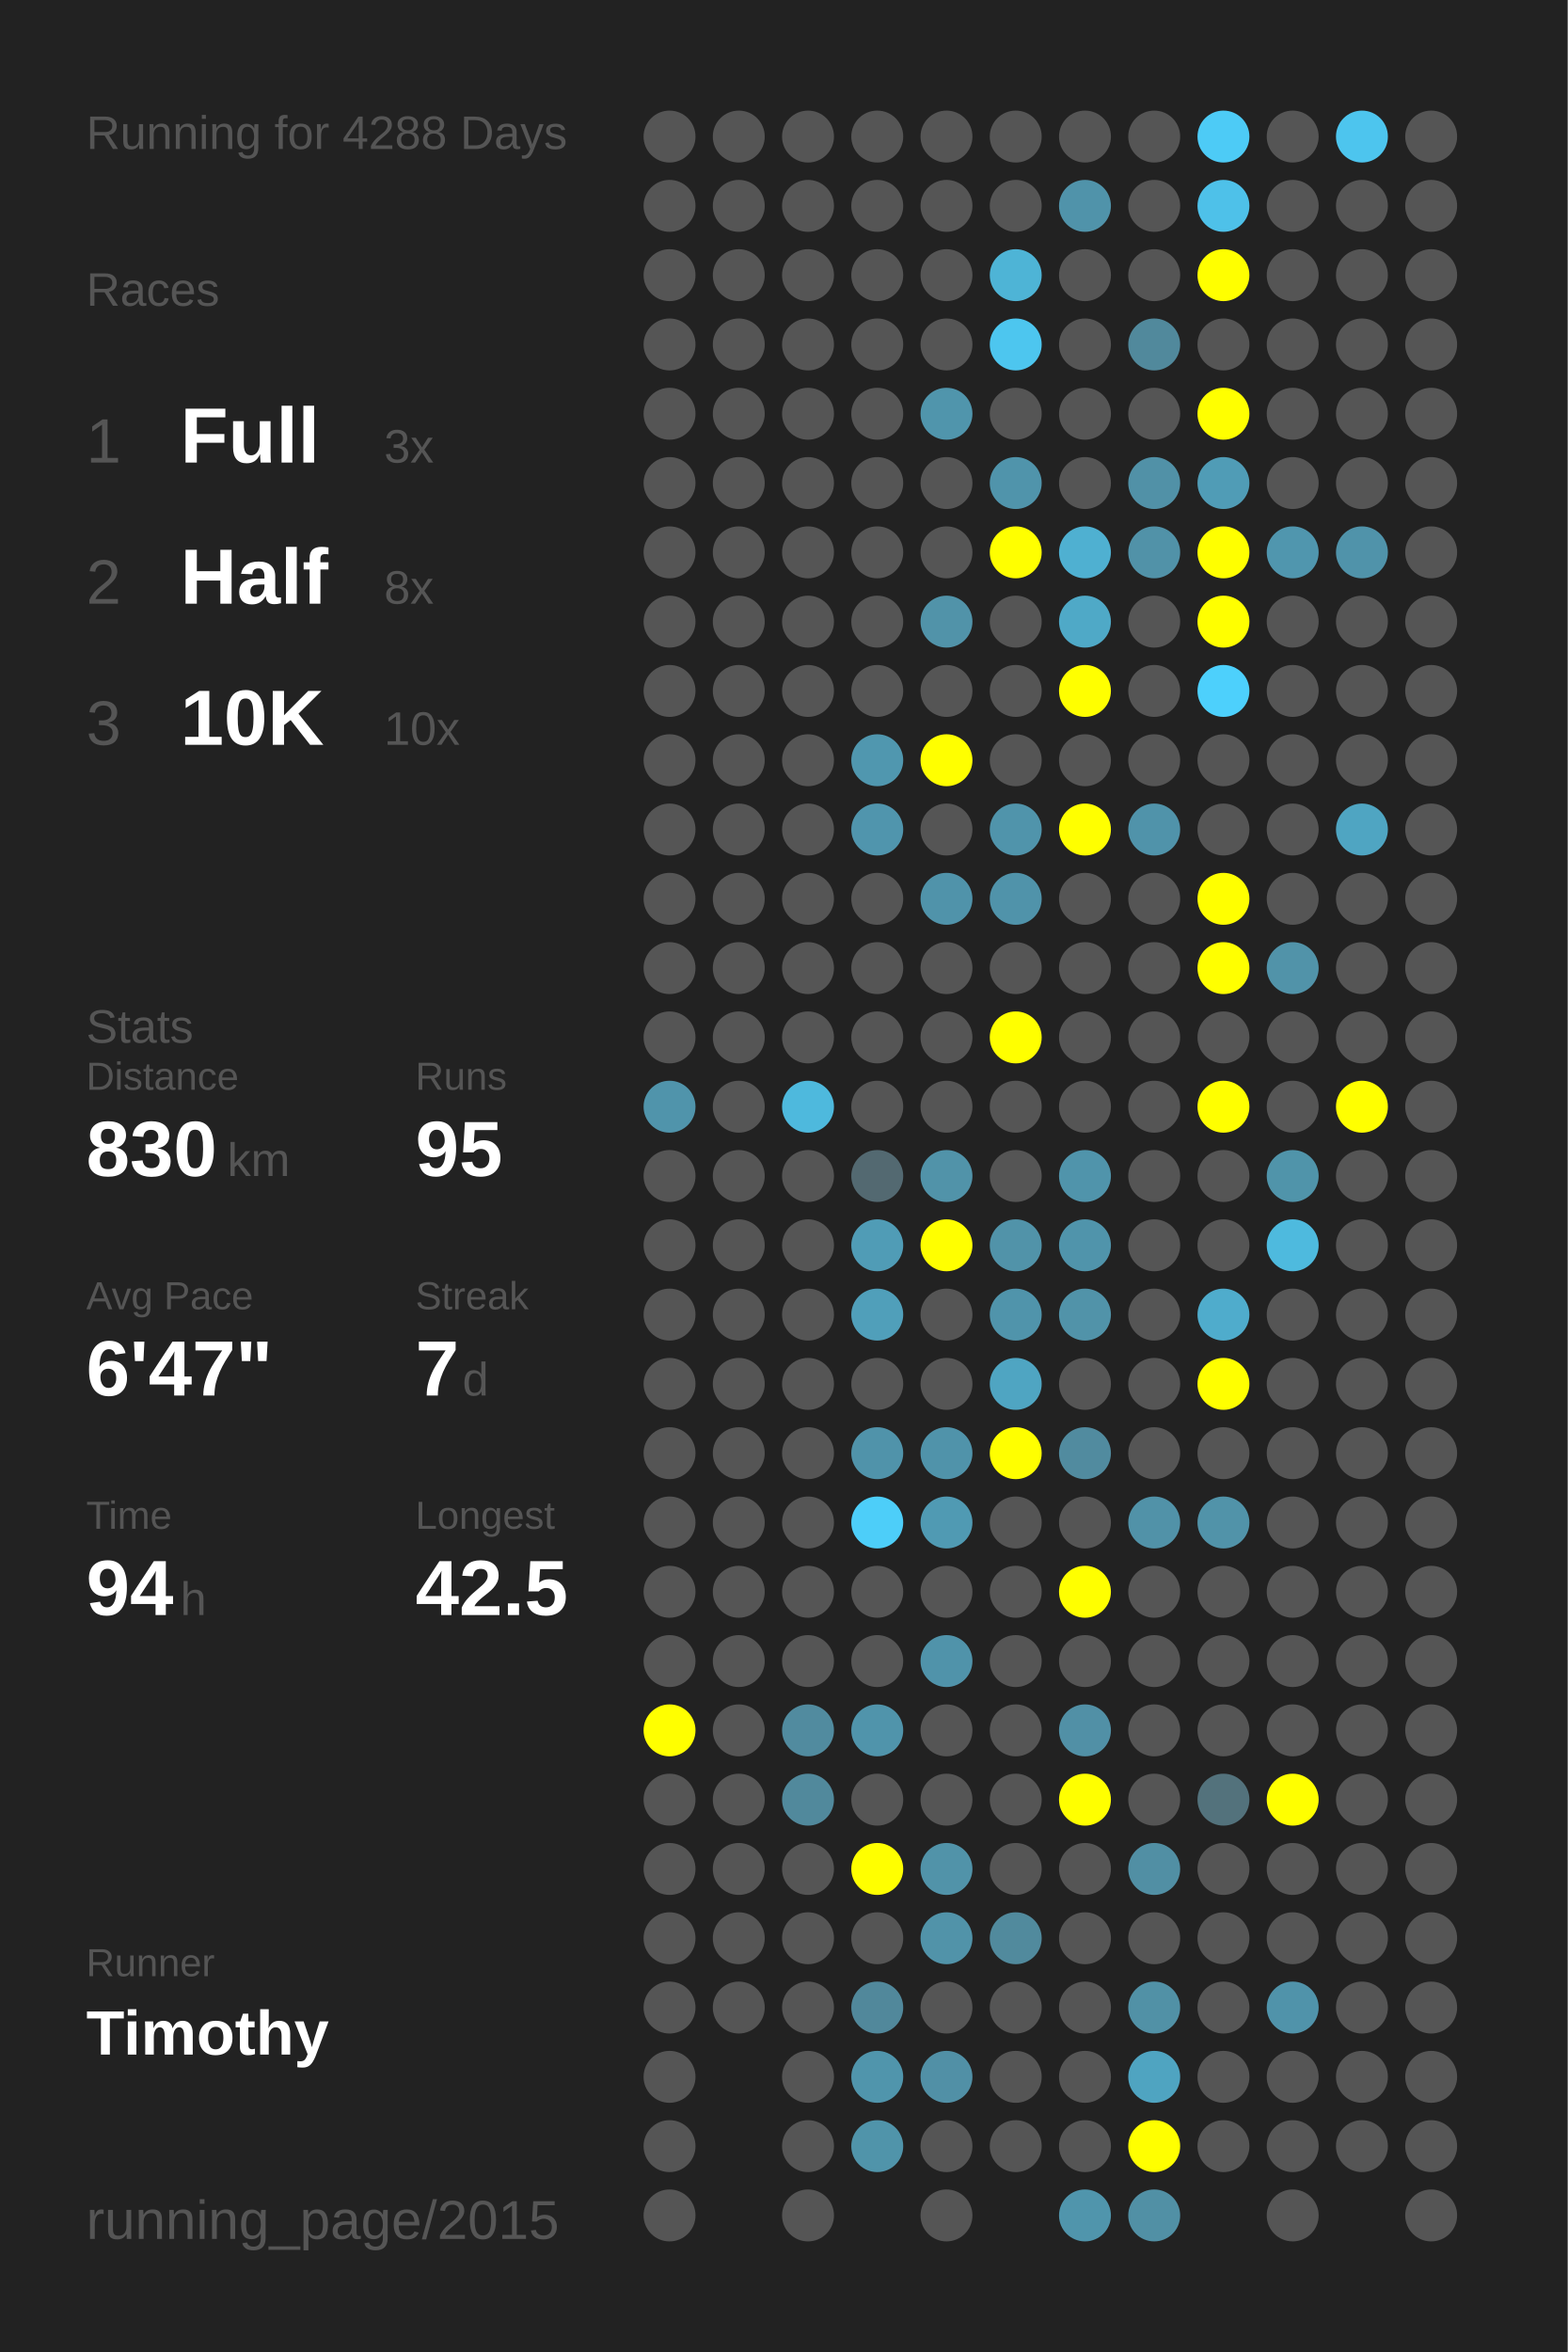
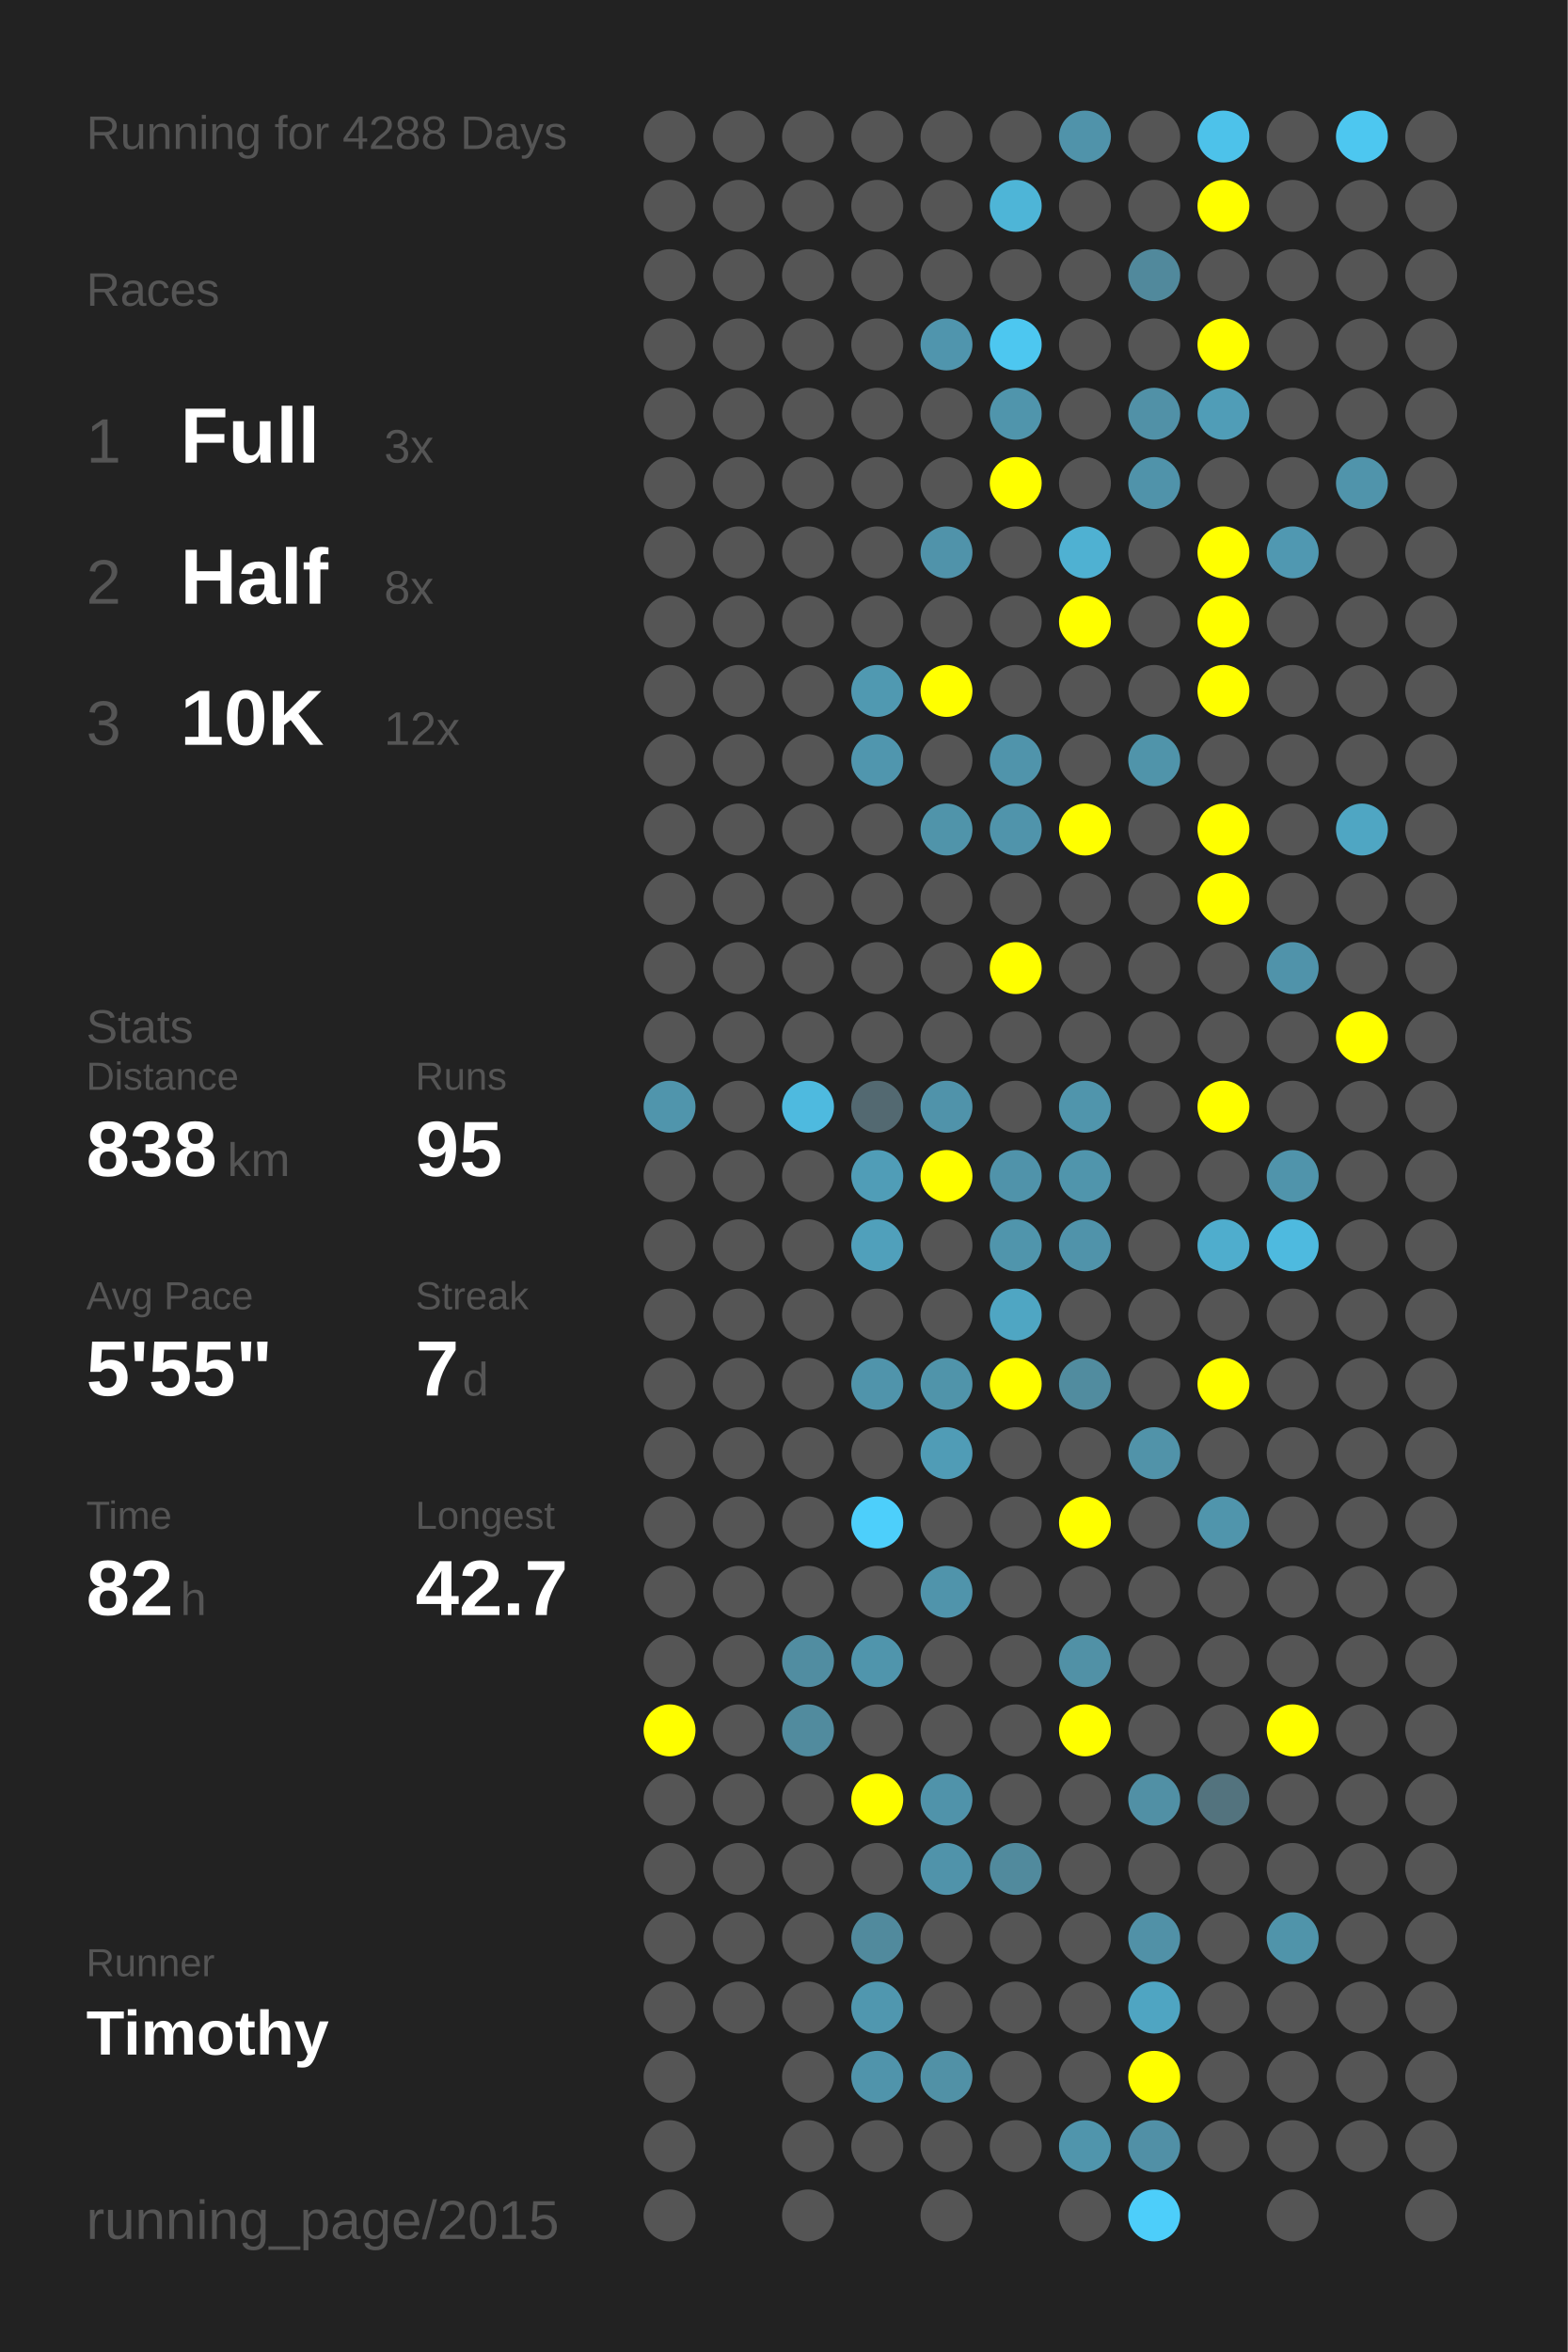
<svg xmlns="http://www.w3.org/2000/svg" baseProfile="full" height="300mm" version="1.1" viewBox="0,0,200,300" width="200mm">
  <defs />
  <rect fill="#222222" height="300" width="200" x="0" y="0" />
  <text fill="#555555" style="font-size:6px; font-family:Arial;" x="11" y="19">Running for 4288 Days</text>
  <text fill="#555555" style="font-size:6px; font-family:Arial;" x="11" y="39">Races</text>
  <text fill="#555555" style="font-size:8px; font-family:Arial;" x="11" y="59">1</text>
  <text fill="#FFFFFF" style="font-size:10px; font-family:Arial; font-weight:bold;" x="23" y="59">Full</text>
  <text fill="#555555" style="font-size:6px; font-family:Arial;" x="49" y="59">3x</text>
  <text fill="#555555" style="font-size:8px; font-family:Arial;" x="11" y="77">2</text>
  <text fill="#FFFFFF" style="font-size:10px; font-family:Arial; font-weight:bold;" x="23" y="77">Half</text>
  <text fill="#555555" style="font-size:6px; font-family:Arial;" x="49" y="77">8x</text>
  <text fill="#555555" style="font-size:8px; font-family:Arial;" x="11" y="95">3</text>
  <text fill="#FFFFFF" style="font-size:10px; font-family:Arial; font-weight:bold;" x="23" y="95">10K</text>
-   <text fill="#555555" style="font-size:6px; font-family:Arial;" x="49" y="95">10x</text>
+   <text fill="#555555" style="font-size:6px; font-family:Arial;" x="49" y="95">12x</text>
  <text fill="#555555" style="font-size:6px; font-family:Arial;" x="11" y="133">Stats</text>
  <text fill="#555555" style="font-size:5px; font-family:Arial;" x="11" y="139">Distance</text>
-   <text fill="#FFFFFF" style="font-size:10px; font-family:Arial; font-weight:bold;" x="11" y="150">830</text>
+   <text fill="#FFFFFF" style="font-size:10px; font-family:Arial; font-weight:bold;" x="11" y="150">838</text>
  <text fill="#555555" style="font-size:6px; font-family:Arial;" x="29" y="150">km</text>
  <text fill="#555555" style="font-size:5px; font-family:Arial;" x="53" y="139">Runs</text>
  <text fill="#FFFFFF" style="font-size:10px; font-family:Arial; font-weight:bold;" x="53" y="150">95</text>
  <text fill="#555555" style="font-size:5px; font-family:Arial;" x="11" y="167">Avg Pace</text>
-   <text fill="#FFFFFF" style="font-size:10px; font-family:Arial; font-weight:bold;" x="11" y="178">6'47"</text>
+   <text fill="#FFFFFF" style="font-size:10px; font-family:Arial; font-weight:bold;" x="11" y="178">5'55"</text>
  <text fill="#555555" style="font-size:5px; font-family:Arial;" x="53" y="167">Streak</text>
  <text fill="#FFFFFF" style="font-size:10px; font-family:Arial; font-weight:bold;" x="53" y="178">7</text>
  <text fill="#555555" style="font-size:6px; font-family:Arial;" x="59" y="178">d</text>
  <text fill="#555555" style="font-size:5px; font-family:Arial;" x="11" y="195">Time</text>
-   <text fill="#FFFFFF" style="font-size:10px; font-family:Arial; font-weight:bold;" x="11" y="206">94</text>
+   <text fill="#FFFFFF" style="font-size:10px; font-family:Arial; font-weight:bold;" x="11" y="206">82</text>
  <text fill="#555555" style="font-size:6px; font-family:Arial;" x="23" y="206">h</text>
  <text fill="#555555" style="font-size:5px; font-family:Arial;" x="53" y="195">Longest</text>
-   <text fill="#FFFFFF" style="font-size:10px; font-family:Arial; font-weight:bold;" x="53" y="206">42.5</text>
+   <text fill="#FFFFFF" style="font-size:10px; font-family:Arial; font-weight:bold;" x="53" y="206">42.7</text>
  <text fill="#555555" style="font-size:5px; font-family:Arial;" x="11" y="252.065">Runner</text>
  <text fill="#FFFFFF" style="font-size:8px; font-family:Arial; font-weight:bold;" x="11" y="262.065">Timothy</text>
  <text fill="#555555" style="font-size:7px; font-family:Arial;" x="11" y="285.581">running_page/2015</text>
  <circle cx="85.417" cy="17.419" fill="#555555" r="3.312" />
  <circle cx="85.417" cy="26.258" fill="#555555" r="3.312" />
  <circle cx="85.417" cy="35.097" fill="#555555" r="3.312" />
  <circle cx="85.417" cy="43.935" fill="#555555" r="3.312" />
  <circle cx="85.417" cy="52.774" fill="#555555" r="3.312" />
  <circle cx="85.417" cy="61.613" fill="#555555" r="3.312" />
  <circle cx="85.417" cy="70.452" fill="#555555" r="3.312" />
  <circle cx="85.417" cy="79.29" fill="#555555" r="3.312" />
  <circle cx="85.417" cy="88.129" fill="#555555" r="3.312" />
  <circle cx="85.417" cy="96.968" fill="#555555" r="3.312" />
  <circle cx="85.417" cy="105.806" fill="#555555" r="3.312" />
  <circle cx="85.417" cy="114.645" fill="#555555" r="3.312" />
  <circle cx="85.417" cy="123.484" fill="#555555" r="3.312" />
  <circle cx="85.417" cy="132.323" fill="#555555" r="3.312" />
-   <circle cx="85.417" cy="141.161" fill="#5094ab" r="3.312" />
+   <circle cx="85.417" cy="141.161" fill="#5095ac" r="3.312" />
  <circle cx="85.417" cy="150" fill="#555555" r="3.312" />
  <circle cx="85.417" cy="158.839" fill="#555555" r="3.312" />
  <circle cx="85.417" cy="167.677" fill="#555555" r="3.312" />
  <circle cx="85.417" cy="176.516" fill="#555555" r="3.312" />
  <circle cx="85.417" cy="185.355" fill="#555555" r="3.312" />
  <circle cx="85.417" cy="194.194" fill="#555555" r="3.312" />
  <circle cx="85.417" cy="203.032" fill="#555555" r="3.312" />
  <circle cx="85.417" cy="211.871" fill="#555555" r="3.312" />
  <circle cx="85.417" cy="220.71" fill="#FFFF00" r="3.312" />
  <circle cx="85.417" cy="229.548" fill="#555555" r="3.312" />
  <circle cx="85.417" cy="238.387" fill="#555555" r="3.312" />
  <circle cx="85.417" cy="247.226" fill="#555555" r="3.312" />
  <circle cx="85.417" cy="256.065" fill="#555555" r="3.312" />
  <circle cx="85.417" cy="264.903" fill="#555555" r="3.312" />
  <circle cx="85.417" cy="273.742" fill="#555555" r="3.312" />
  <circle cx="85.417" cy="282.581" fill="#555555" r="3.312" />
  <circle cx="94.25" cy="17.419" fill="#555555" r="3.312" />
  <circle cx="94.25" cy="26.258" fill="#555555" r="3.312" />
  <circle cx="94.25" cy="35.097" fill="#555555" r="3.312" />
  <circle cx="94.25" cy="43.935" fill="#555555" r="3.312" />
  <circle cx="94.25" cy="52.774" fill="#555555" r="3.312" />
  <circle cx="94.25" cy="61.613" fill="#555555" r="3.312" />
  <circle cx="94.25" cy="70.452" fill="#555555" r="3.312" />
  <circle cx="94.25" cy="79.29" fill="#555555" r="3.312" />
  <circle cx="94.25" cy="88.129" fill="#555555" r="3.312" />
  <circle cx="94.25" cy="96.968" fill="#555555" r="3.312" />
  <circle cx="94.25" cy="105.806" fill="#555555" r="3.312" />
  <circle cx="94.25" cy="114.645" fill="#555555" r="3.312" />
  <circle cx="94.25" cy="123.484" fill="#555555" r="3.312" />
  <circle cx="94.25" cy="132.323" fill="#555555" r="3.312" />
  <circle cx="94.25" cy="141.161" fill="#555555" r="3.312" />
  <circle cx="94.25" cy="150" fill="#555555" r="3.312" />
  <circle cx="94.25" cy="158.839" fill="#555555" r="3.312" />
  <circle cx="94.25" cy="167.677" fill="#555555" r="3.312" />
  <circle cx="94.25" cy="176.516" fill="#555555" r="3.312" />
  <circle cx="94.25" cy="185.355" fill="#555555" r="3.312" />
  <circle cx="94.25" cy="194.194" fill="#555555" r="3.312" />
  <circle cx="94.25" cy="203.032" fill="#555555" r="3.312" />
  <circle cx="94.25" cy="211.871" fill="#555555" r="3.312" />
  <circle cx="94.25" cy="220.71" fill="#555555" r="3.312" />
  <circle cx="94.25" cy="229.548" fill="#555555" r="3.312" />
  <circle cx="94.25" cy="238.387" fill="#555555" r="3.312" />
  <circle cx="94.25" cy="247.226" fill="#555555" r="3.312" />
  <circle cx="94.25" cy="256.065" fill="#555555" r="3.312" />
  <circle cx="103.083" cy="17.419" fill="#555555" r="3.312" />
  <circle cx="103.083" cy="26.258" fill="#555555" r="3.312" />
  <circle cx="103.083" cy="35.097" fill="#555555" r="3.312" />
  <circle cx="103.083" cy="43.935" fill="#555555" r="3.312" />
  <circle cx="103.083" cy="52.774" fill="#555555" r="3.312" />
  <circle cx="103.083" cy="61.613" fill="#555555" r="3.312" />
  <circle cx="103.083" cy="70.452" fill="#555555" r="3.312" />
  <circle cx="103.083" cy="79.29" fill="#555555" r="3.312" />
  <circle cx="103.083" cy="88.129" fill="#555555" r="3.312" />
  <circle cx="103.083" cy="96.968" fill="#555555" r="3.312" />
  <circle cx="103.083" cy="105.806" fill="#555555" r="3.312" />
  <circle cx="103.083" cy="114.645" fill="#555555" r="3.312" />
  <circle cx="103.083" cy="123.484" fill="#555555" r="3.312" />
  <circle cx="103.083" cy="132.323" fill="#555555" r="3.312" />
-   <circle cx="103.083" cy="141.161" fill="#4eb9dd" r="3.312" />
+   <circle cx="103.083" cy="141.161" fill="#4ebadf" r="3.312" />
  <circle cx="103.083" cy="150" fill="#555555" r="3.312" />
  <circle cx="103.083" cy="158.839" fill="#555555" r="3.312" />
  <circle cx="103.083" cy="167.677" fill="#555555" r="3.312" />
  <circle cx="103.083" cy="176.516" fill="#555555" r="3.312" />
  <circle cx="103.083" cy="185.355" fill="#555555" r="3.312" />
  <circle cx="103.083" cy="194.194" fill="#555555" r="3.312" />
  <circle cx="103.083" cy="203.032" fill="#555555" r="3.312" />
-   <circle cx="103.083" cy="211.871" fill="#555555" r="3.312" />
-   <circle cx="103.083" cy="220.71" fill="#518b9f" r="3.312" />
-   <circle cx="103.083" cy="229.548" fill="#51899c" r="3.312" />
+   <circle cx="103.083" cy="211.871" fill="#518da1" r="3.312" />
+   <circle cx="103.083" cy="220.71" fill="#518b9e" r="3.312" />
+   <circle cx="103.083" cy="229.548" fill="#555555" r="3.312" />
  <circle cx="103.083" cy="238.387" fill="#555555" r="3.312" />
  <circle cx="103.083" cy="247.226" fill="#555555" r="3.312" />
  <circle cx="103.083" cy="256.065" fill="#555555" r="3.312" />
  <circle cx="103.083" cy="264.903" fill="#555555" r="3.312" />
  <circle cx="103.083" cy="273.742" fill="#555555" r="3.312" />
  <circle cx="103.083" cy="282.581" fill="#555555" r="3.312" />
  <circle cx="111.917" cy="17.419" fill="#555555" r="3.312" />
  <circle cx="111.917" cy="26.258" fill="#555555" r="3.312" />
  <circle cx="111.917" cy="35.097" fill="#555555" r="3.312" />
  <circle cx="111.917" cy="43.935" fill="#555555" r="3.312" />
  <circle cx="111.917" cy="52.774" fill="#555555" r="3.312" />
  <circle cx="111.917" cy="61.613" fill="#555555" r="3.312" />
  <circle cx="111.917" cy="70.452" fill="#555555" r="3.312" />
  <circle cx="111.917" cy="79.29" fill="#555555" r="3.312" />
-   <circle cx="111.917" cy="88.129" fill="#555555" r="3.312" />
-   <circle cx="111.917" cy="96.968" fill="#5097af" r="3.312" />
-   <circle cx="111.917" cy="105.806" fill="#5095ad" r="3.312" />
+   <circle cx="111.917" cy="88.129" fill="#5099b1" r="3.312" />
+   <circle cx="111.917" cy="96.968" fill="#5096ae" r="3.312" />
+   <circle cx="111.917" cy="105.806" fill="#555555" r="3.312" />
  <circle cx="111.917" cy="114.645" fill="#555555" r="3.312" />
  <circle cx="111.917" cy="123.484" fill="#555555" r="3.312" />
  <circle cx="111.917" cy="132.323" fill="#555555" r="3.312" />
-   <circle cx="111.917" cy="141.161" fill="#555555" r="3.312" />
-   <circle cx="111.917" cy="150" fill="#536971" r="3.312" />
-   <circle cx="111.917" cy="158.839" fill="#509cb6" r="3.312" />
-   <circle cx="111.917" cy="167.677" fill="#509fba" r="3.312" />
-   <circle cx="111.917" cy="176.516" fill="#555555" r="3.312" />
-   <circle cx="111.917" cy="185.355" fill="#5093aa" r="3.312" />
-   <circle cx="111.917" cy="194.194" fill="#4dcef9" r="3.312" />
+   <circle cx="111.917" cy="141.161" fill="#536971" r="3.312" />
+   <circle cx="111.917" cy="150" fill="#509db7" r="3.312" />
+   <circle cx="111.917" cy="158.839" fill="#50a0bb" r="3.312" />
+   <circle cx="111.917" cy="167.677" fill="#555555" r="3.312" />
+   <circle cx="111.917" cy="176.516" fill="#5094ab" r="3.312" />
+   <circle cx="111.917" cy="185.355" fill="#555555" r="3.312" />
+   <circle cx="111.917" cy="194.194" fill="#4dcffb" r="3.312" />
  <circle cx="111.917" cy="203.032" fill="#555555" r="3.312" />
-   <circle cx="111.917" cy="211.871" fill="#555555" r="3.312" />
-   <circle cx="111.917" cy="220.71" fill="#5094ab" r="3.312" />
-   <circle cx="111.917" cy="229.548" fill="#555555" r="3.312" />
-   <circle cx="111.917" cy="238.387" fill="#FFFF00" r="3.312" />
-   <circle cx="111.917" cy="247.226" fill="#555555" r="3.312" />
-   <circle cx="111.917" cy="256.065" fill="#51889b" r="3.312" />
-   <circle cx="111.917" cy="264.903" fill="#5095ac" r="3.312" />
-   <circle cx="111.917" cy="273.742" fill="#5094aa" r="3.312" />
+   <circle cx="111.917" cy="211.871" fill="#5095ac" r="3.312" />
+   <circle cx="111.917" cy="220.71" fill="#555555" r="3.312" />
+   <circle cx="111.917" cy="229.548" fill="#FFFF00" r="3.312" />
+   <circle cx="111.917" cy="238.387" fill="#555555" r="3.312" />
+   <circle cx="111.917" cy="247.226" fill="#518a9d" r="3.312" />
+   <circle cx="111.917" cy="256.065" fill="#5097af" r="3.312" />
+   <circle cx="111.917" cy="264.903" fill="#5094ab" r="3.312" />
+   <circle cx="111.917" cy="273.742" fill="#555555" r="3.312" />
  <circle cx="120.75" cy="17.419" fill="#555555" r="3.312" />
  <circle cx="120.75" cy="26.258" fill="#555555" r="3.312" />
  <circle cx="120.75" cy="35.097" fill="#555555" r="3.312" />
-   <circle cx="120.75" cy="43.935" fill="#555555" r="3.312" />
-   <circle cx="120.75" cy="52.774" fill="#5095ac" r="3.312" />
+   <circle cx="120.75" cy="43.935" fill="#5095ad" r="3.312" />
+   <circle cx="120.75" cy="52.774" fill="#555555" r="3.312" />
  <circle cx="120.75" cy="61.613" fill="#555555" r="3.312" />
-   <circle cx="120.75" cy="70.452" fill="#555555" r="3.312" />
-   <circle cx="120.75" cy="79.29" fill="#5193a9" r="3.312" />
-   <circle cx="120.75" cy="88.129" fill="#555555" r="3.312" />
-   <circle cx="120.75" cy="96.968" fill="#FFFF00" r="3.312" />
-   <circle cx="120.75" cy="105.806" fill="#555555" r="3.312" />
-   <circle cx="120.75" cy="114.645" fill="#5093aa" r="3.312" />
+   <circle cx="120.75" cy="70.452" fill="#5093aa" r="3.312" />
+   <circle cx="120.75" cy="79.29" fill="#555555" r="3.312" />
+   <circle cx="120.75" cy="88.129" fill="#FFFF00" r="3.312" />
+   <circle cx="120.75" cy="96.968" fill="#555555" r="3.312" />
+   <circle cx="120.75" cy="105.806" fill="#5094aa" r="3.312" />
+   <circle cx="120.75" cy="114.645" fill="#555555" r="3.312" />
  <circle cx="120.75" cy="123.484" fill="#555555" r="3.312" />
  <circle cx="120.75" cy="132.323" fill="#555555" r="3.312" />
-   <circle cx="120.75" cy="141.161" fill="#555555" r="3.312" />
-   <circle cx="120.75" cy="150" fill="#5193a9" r="3.312" />
-   <circle cx="120.75" cy="158.839" fill="#FFFF00" r="3.312" />
+   <circle cx="120.75" cy="141.161" fill="#5093aa" r="3.312" />
+   <circle cx="120.75" cy="150" fill="#FFFF00" r="3.312" />
+   <circle cx="120.75" cy="158.839" fill="#555555" r="3.312" />
  <circle cx="120.75" cy="167.677" fill="#555555" r="3.312" />
-   <circle cx="120.75" cy="176.516" fill="#555555" r="3.312" />
-   <circle cx="120.75" cy="185.355" fill="#5093aa" r="3.312" />
-   <circle cx="120.75" cy="194.194" fill="#509ab3" r="3.312" />
-   <circle cx="120.75" cy="203.032" fill="#555555" r="3.312" />
-   <circle cx="120.75" cy="211.871" fill="#5093aa" r="3.312" />
+   <circle cx="120.75" cy="176.516" fill="#5094aa" r="3.312" />
+   <circle cx="120.75" cy="185.355" fill="#509cb6" r="3.312" />
+   <circle cx="120.75" cy="194.194" fill="#555555" r="3.312" />
+   <circle cx="120.75" cy="203.032" fill="#5094ab" r="3.312" />
+   <circle cx="120.75" cy="211.871" fill="#555555" r="3.312" />
  <circle cx="120.75" cy="220.71" fill="#555555" r="3.312" />
-   <circle cx="120.75" cy="229.548" fill="#555555" r="3.312" />
-   <circle cx="120.75" cy="238.387" fill="#5193a9" r="3.312" />
-   <circle cx="120.75" cy="247.226" fill="#5193a9" r="3.312" />
+   <circle cx="120.75" cy="229.548" fill="#5093aa" r="3.312" />
+   <circle cx="120.75" cy="238.387" fill="#5093aa" r="3.312" />
+   <circle cx="120.75" cy="247.226" fill="#555555" r="3.312" />
  <circle cx="120.75" cy="256.065" fill="#555555" r="3.312" />
-   <circle cx="120.75" cy="264.903" fill="#5190a6" r="3.312" />
+   <circle cx="120.75" cy="264.903" fill="#5191a6" r="3.312" />
  <circle cx="120.75" cy="273.742" fill="#555555" r="3.312" />
  <circle cx="120.75" cy="282.581" fill="#555555" r="3.312" />
  <circle cx="129.583" cy="17.419" fill="#555555" r="3.312" />
-   <circle cx="129.583" cy="26.258" fill="#555555" r="3.312" />
-   <circle cx="129.583" cy="35.097" fill="#4eb4d6" r="3.312" />
-   <circle cx="129.583" cy="43.935" fill="#4dc6ef" r="3.312" />
-   <circle cx="129.583" cy="52.774" fill="#555555" r="3.312" />
-   <circle cx="129.583" cy="61.613" fill="#5094ab" r="3.312" />
-   <circle cx="129.583" cy="70.452" fill="#FFFF00" r="3.312" />
+   <circle cx="129.583" cy="26.258" fill="#4eb5d7" r="3.312" />
+   <circle cx="129.583" cy="35.097" fill="#555555" r="3.312" />
+   <circle cx="129.583" cy="43.935" fill="#4dc7f0" r="3.312" />
+   <circle cx="129.583" cy="52.774" fill="#5095ac" r="3.312" />
+   <circle cx="129.583" cy="61.613" fill="#FFFF00" r="3.312" />
+   <circle cx="129.583" cy="70.452" fill="#555555" r="3.312" />
  <circle cx="129.583" cy="79.29" fill="#555555" r="3.312" />
  <circle cx="129.583" cy="88.129" fill="#555555" r="3.312" />
-   <circle cx="129.583" cy="96.968" fill="#555555" r="3.312" />
+   <circle cx="129.583" cy="96.968" fill="#5094ab" r="3.312" />
  <circle cx="129.583" cy="105.806" fill="#5094ab" r="3.312" />
-   <circle cx="129.583" cy="114.645" fill="#5093aa" r="3.312" />
-   <circle cx="129.583" cy="123.484" fill="#555555" r="3.312" />
-   <circle cx="129.583" cy="132.323" fill="#FFFF00" r="3.312" />
+   <circle cx="129.583" cy="114.645" fill="#555555" r="3.312" />
+   <circle cx="129.583" cy="123.484" fill="#FFFF00" r="3.312" />
+   <circle cx="129.583" cy="132.323" fill="#555555" r="3.312" />
  <circle cx="129.583" cy="141.161" fill="#555555" r="3.312" />
-   <circle cx="129.583" cy="150" fill="#555555" r="3.312" />
-   <circle cx="129.583" cy="158.839" fill="#5193a9" r="3.312" />
-   <circle cx="129.583" cy="167.677" fill="#5094ab" r="3.312" />
-   <circle cx="129.583" cy="176.516" fill="#4fa5c2" r="3.312" />
-   <circle cx="129.583" cy="185.355" fill="#FFFF00" r="3.312" />
+   <circle cx="129.583" cy="150" fill="#5093aa" r="3.312" />
+   <circle cx="129.583" cy="158.839" fill="#5095ac" r="3.312" />
+   <circle cx="129.583" cy="167.677" fill="#4fa6c3" r="3.312" />
+   <circle cx="129.583" cy="176.516" fill="#FFFF00" r="3.312" />
+   <circle cx="129.583" cy="185.355" fill="#555555" r="3.312" />
  <circle cx="129.583" cy="194.194" fill="#555555" r="3.312" />
  <circle cx="129.583" cy="203.032" fill="#555555" r="3.312" />
  <circle cx="129.583" cy="211.871" fill="#555555" r="3.312" />
  <circle cx="129.583" cy="220.71" fill="#555555" r="3.312" />
  <circle cx="129.583" cy="229.548" fill="#555555" r="3.312" />
-   <circle cx="129.583" cy="238.387" fill="#555555" r="3.312" />
-   <circle cx="129.583" cy="247.226" fill="#518a9d" r="3.312" />
+   <circle cx="129.583" cy="238.387" fill="#518a9d" r="3.312" />
+   <circle cx="129.583" cy="247.226" fill="#555555" r="3.312" />
  <circle cx="129.583" cy="256.065" fill="#555555" r="3.312" />
  <circle cx="129.583" cy="264.903" fill="#555555" r="3.312" />
  <circle cx="129.583" cy="273.742" fill="#555555" r="3.312" />
-   <circle cx="138.417" cy="17.419" fill="#555555" r="3.312" />
-   <circle cx="138.417" cy="26.258" fill="#5093aa" r="3.312" />
+   <circle cx="138.417" cy="17.419" fill="#5093aa" r="3.312" />
+   <circle cx="138.417" cy="26.258" fill="#555555" r="3.312" />
  <circle cx="138.417" cy="35.097" fill="#555555" r="3.312" />
  <circle cx="138.417" cy="43.935" fill="#555555" r="3.312" />
  <circle cx="138.417" cy="52.774" fill="#555555" r="3.312" />
  <circle cx="138.417" cy="61.613" fill="#555555" r="3.312" />
-   <circle cx="138.417" cy="70.452" fill="#4fb0d1" r="3.312" />
-   <circle cx="138.417" cy="79.29" fill="#4fa9c7" r="3.312" />
-   <circle cx="138.417" cy="88.129" fill="#FFFF00" r="3.312" />
+   <circle cx="138.417" cy="70.452" fill="#4fb1d2" r="3.312" />
+   <circle cx="138.417" cy="79.29" fill="#FFFF00" r="3.312" />
+   <circle cx="138.417" cy="88.129" fill="#555555" r="3.312" />
  <circle cx="138.417" cy="96.968" fill="#555555" r="3.312" />
  <circle cx="138.417" cy="105.806" fill="#FFFF00" r="3.312" />
  <circle cx="138.417" cy="114.645" fill="#555555" r="3.312" />
  <circle cx="138.417" cy="123.484" fill="#555555" r="3.312" />
  <circle cx="138.417" cy="132.323" fill="#555555" r="3.312" />
-   <circle cx="138.417" cy="141.161" fill="#555555" r="3.312" />
-   <circle cx="138.417" cy="150" fill="#5094ab" r="3.312" />
-   <circle cx="138.417" cy="158.839" fill="#5094ab" r="3.312" />
-   <circle cx="138.417" cy="167.677" fill="#5193a9" r="3.312" />
-   <circle cx="138.417" cy="176.516" fill="#555555" r="3.312" />
-   <circle cx="138.417" cy="185.355" fill="#518b9f" r="3.312" />
-   <circle cx="138.417" cy="194.194" fill="#555555" r="3.312" />
-   <circle cx="138.417" cy="203.032" fill="#FFFF00" r="3.312" />
-   <circle cx="138.417" cy="211.871" fill="#555555" r="3.312" />
-   <circle cx="138.417" cy="220.71" fill="#5190a6" r="3.312" />
-   <circle cx="138.417" cy="229.548" fill="#FFFF00" r="3.312" />
+   <circle cx="138.417" cy="141.161" fill="#5095ac" r="3.312" />
+   <circle cx="138.417" cy="150" fill="#5095ac" r="3.312" />
+   <circle cx="138.417" cy="158.839" fill="#5093aa" r="3.312" />
+   <circle cx="138.417" cy="167.677" fill="#555555" r="3.312" />
+   <circle cx="138.417" cy="176.516" fill="#518c9f" r="3.312" />
+   <circle cx="138.417" cy="185.355" fill="#555555" r="3.312" />
+   <circle cx="138.417" cy="194.194" fill="#FFFF00" r="3.312" />
+   <circle cx="138.417" cy="203.032" fill="#555555" r="3.312" />
+   <circle cx="138.417" cy="211.871" fill="#5191a6" r="3.312" />
+   <circle cx="138.417" cy="220.71" fill="#FFFF00" r="3.312" />
+   <circle cx="138.417" cy="229.548" fill="#555555" r="3.312" />
  <circle cx="138.417" cy="238.387" fill="#555555" r="3.312" />
  <circle cx="138.417" cy="247.226" fill="#555555" r="3.312" />
  <circle cx="138.417" cy="256.065" fill="#555555" r="3.312" />
  <circle cx="138.417" cy="264.903" fill="#555555" r="3.312" />
-   <circle cx="138.417" cy="273.742" fill="#555555" r="3.312" />
-   <circle cx="138.417" cy="282.581" fill="#5095ac" r="3.312" />
+   <circle cx="138.417" cy="273.742" fill="#5095ac" r="3.312" />
+   <circle cx="138.417" cy="282.581" fill="#555555" r="3.312" />
  <circle cx="147.25" cy="17.419" fill="#555555" r="3.312" />
  <circle cx="147.25" cy="26.258" fill="#555555" r="3.312" />
-   <circle cx="147.25" cy="35.097" fill="#555555" r="3.312" />
-   <circle cx="147.25" cy="43.935" fill="#51899c" r="3.312" />
-   <circle cx="147.25" cy="52.774" fill="#555555" r="3.312" />
-   <circle cx="147.25" cy="61.613" fill="#5191a7" r="3.312" />
-   <circle cx="147.25" cy="70.452" fill="#5192a8" r="3.312" />
+   <circle cx="147.25" cy="35.097" fill="#51899c" r="3.312" />
+   <circle cx="147.25" cy="43.935" fill="#555555" r="3.312" />
+   <circle cx="147.25" cy="52.774" fill="#5191a7" r="3.312" />
+   <circle cx="147.25" cy="61.613" fill="#5093aa" r="3.312" />
+   <circle cx="147.25" cy="70.452" fill="#555555" r="3.312" />
  <circle cx="147.25" cy="79.29" fill="#555555" r="3.312" />
  <circle cx="147.25" cy="88.129" fill="#555555" r="3.312" />
-   <circle cx="147.25" cy="96.968" fill="#555555" r="3.312" />
-   <circle cx="147.25" cy="105.806" fill="#5093aa" r="3.312" />
+   <circle cx="147.25" cy="96.968" fill="#5094aa" r="3.312" />
+   <circle cx="147.25" cy="105.806" fill="#555555" r="3.312" />
  <circle cx="147.25" cy="114.645" fill="#555555" r="3.312" />
  <circle cx="147.25" cy="123.484" fill="#555555" r="3.312" />
  <circle cx="147.25" cy="132.323" fill="#555555" r="3.312" />
  <circle cx="147.25" cy="141.161" fill="#555555" r="3.312" />
  <circle cx="147.25" cy="150" fill="#555555" r="3.312" />
  <circle cx="147.25" cy="158.839" fill="#555555" r="3.312" />
  <circle cx="147.25" cy="167.677" fill="#555555" r="3.312" />
  <circle cx="147.25" cy="176.516" fill="#555555" r="3.312" />
-   <circle cx="147.25" cy="185.355" fill="#555555" r="3.312" />
-   <circle cx="147.25" cy="194.194" fill="#5192a8" r="3.312" />
+   <circle cx="147.25" cy="185.355" fill="#5193a9" r="3.312" />
+   <circle cx="147.25" cy="194.194" fill="#555555" r="3.312" />
  <circle cx="147.25" cy="203.032" fill="#555555" r="3.312" />
  <circle cx="147.25" cy="211.871" fill="#555555" r="3.312" />
  <circle cx="147.25" cy="220.71" fill="#555555" r="3.312" />
-   <circle cx="147.25" cy="229.548" fill="#555555" r="3.312" />
-   <circle cx="147.25" cy="238.387" fill="#518fa4" r="3.312" />
-   <circle cx="147.25" cy="247.226" fill="#555555" r="3.312" />
-   <circle cx="147.25" cy="256.065" fill="#5191a6" r="3.312" />
-   <circle cx="147.25" cy="264.903" fill="#4fa4c1" r="3.312" />
-   <circle cx="147.25" cy="273.742" fill="#FFFF00" r="3.312" />
-   <circle cx="147.25" cy="282.581" fill="#5190a5" r="3.312" />
-   <circle cx="156.083" cy="17.419" fill="#4dcbf6" r="3.312" />
-   <circle cx="156.083" cy="26.258" fill="#4ec1e9" r="3.312" />
-   <circle cx="156.083" cy="35.097" fill="#FFFF00" r="3.312" />
-   <circle cx="156.083" cy="43.935" fill="#555555" r="3.312" />
-   <circle cx="156.083" cy="52.774" fill="#FFFF00" r="3.312" />
-   <circle cx="156.083" cy="61.613" fill="#509cb6" r="3.312" />
+   <circle cx="147.25" cy="229.548" fill="#5190a5" r="3.312" />
+   <circle cx="147.25" cy="238.387" fill="#555555" r="3.312" />
+   <circle cx="147.25" cy="247.226" fill="#5191a7" r="3.312" />
+   <circle cx="147.25" cy="256.065" fill="#4fa5c2" r="3.312" />
+   <circle cx="147.25" cy="264.903" fill="#FFFF00" r="3.312" />
+   <circle cx="147.25" cy="273.742" fill="#5190a6" r="3.312" />
+   <circle cx="147.25" cy="282.581" fill="#4dcefa" r="3.312" />
+   <circle cx="156.083" cy="17.419" fill="#4dc2ea" r="3.312" />
+   <circle cx="156.083" cy="26.258" fill="#FFFF00" r="3.312" />
+   <circle cx="156.083" cy="35.097" fill="#555555" r="3.312" />
+   <circle cx="156.083" cy="43.935" fill="#FFFF00" r="3.312" />
+   <circle cx="156.083" cy="52.774" fill="#509db7" r="3.312" />
+   <circle cx="156.083" cy="61.613" fill="#555555" r="3.312" />
  <circle cx="156.083" cy="70.452" fill="#FFFF00" r="3.312" />
  <circle cx="156.083" cy="79.29" fill="#FFFF00" r="3.312" />
-   <circle cx="156.083" cy="88.129" fill="#4dd0fc" r="3.312" />
+   <circle cx="156.083" cy="88.129" fill="#FFFF00" r="3.312" />
  <circle cx="156.083" cy="96.968" fill="#555555" r="3.312" />
-   <circle cx="156.083" cy="105.806" fill="#555555" r="3.312" />
+   <circle cx="156.083" cy="105.806" fill="#FFFF00" r="3.312" />
  <circle cx="156.083" cy="114.645" fill="#FFFF00" r="3.312" />
-   <circle cx="156.083" cy="123.484" fill="#FFFF00" r="3.312" />
+   <circle cx="156.083" cy="123.484" fill="#555555" r="3.312" />
  <circle cx="156.083" cy="132.323" fill="#555555" r="3.312" />
  <circle cx="156.083" cy="141.161" fill="#FFFF00" r="3.312" />
  <circle cx="156.083" cy="150" fill="#555555" r="3.312" />
-   <circle cx="156.083" cy="158.839" fill="#555555" r="3.312" />
-   <circle cx="156.083" cy="167.677" fill="#4faccc" r="3.312" />
+   <circle cx="156.083" cy="158.839" fill="#4fadcd" r="3.312" />
+   <circle cx="156.083" cy="167.677" fill="#555555" r="3.312" />
  <circle cx="156.083" cy="176.516" fill="#FFFF00" r="3.312" />
  <circle cx="156.083" cy="185.355" fill="#555555" r="3.312" />
-   <circle cx="156.083" cy="194.194" fill="#5193a9" r="3.312" />
+   <circle cx="156.083" cy="194.194" fill="#5095ac" r="3.312" />
  <circle cx="156.083" cy="203.032" fill="#555555" r="3.312" />
  <circle cx="156.083" cy="211.871" fill="#555555" r="3.312" />
  <circle cx="156.083" cy="220.71" fill="#555555" r="3.312" />
-   <circle cx="156.083" cy="229.548" fill="#53727c" r="3.312" />
+   <circle cx="156.083" cy="229.548" fill="#53737e" r="3.312" />
  <circle cx="156.083" cy="238.387" fill="#555555" r="3.312" />
  <circle cx="156.083" cy="247.226" fill="#555555" r="3.312" />
  <circle cx="156.083" cy="256.065" fill="#555555" r="3.312" />
  <circle cx="156.083" cy="264.903" fill="#555555" r="3.312" />
  <circle cx="156.083" cy="273.742" fill="#555555" r="3.312" />
  <circle cx="164.917" cy="17.419" fill="#555555" r="3.312" />
  <circle cx="164.917" cy="26.258" fill="#555555" r="3.312" />
  <circle cx="164.917" cy="35.097" fill="#555555" r="3.312" />
  <circle cx="164.917" cy="43.935" fill="#555555" r="3.312" />
  <circle cx="164.917" cy="52.774" fill="#555555" r="3.312" />
  <circle cx="164.917" cy="61.613" fill="#555555" r="3.312" />
-   <circle cx="164.917" cy="70.452" fill="#5096ae" r="3.312" />
+   <circle cx="164.917" cy="70.452" fill="#5098b1" r="3.312" />
  <circle cx="164.917" cy="79.29" fill="#555555" r="3.312" />
  <circle cx="164.917" cy="88.129" fill="#555555" r="3.312" />
  <circle cx="164.917" cy="96.968" fill="#555555" r="3.312" />
  <circle cx="164.917" cy="105.806" fill="#555555" r="3.312" />
  <circle cx="164.917" cy="114.645" fill="#555555" r="3.312" />
-   <circle cx="164.917" cy="123.484" fill="#5193a9" r="3.312" />
+   <circle cx="164.917" cy="123.484" fill="#5093aa" r="3.312" />
  <circle cx="164.917" cy="132.323" fill="#555555" r="3.312" />
  <circle cx="164.917" cy="141.161" fill="#555555" r="3.312" />
-   <circle cx="164.917" cy="150" fill="#5094aa" r="3.312" />
-   <circle cx="164.917" cy="158.839" fill="#4ebade" r="3.312" />
+   <circle cx="164.917" cy="150" fill="#5094ab" r="3.312" />
+   <circle cx="164.917" cy="158.839" fill="#4ebadf" r="3.312" />
  <circle cx="164.917" cy="167.677" fill="#555555" r="3.312" />
  <circle cx="164.917" cy="176.516" fill="#555555" r="3.312" />
  <circle cx="164.917" cy="185.355" fill="#555555" r="3.312" />
  <circle cx="164.917" cy="194.194" fill="#555555" r="3.312" />
  <circle cx="164.917" cy="203.032" fill="#555555" r="3.312" />
  <circle cx="164.917" cy="211.871" fill="#555555" r="3.312" />
-   <circle cx="164.917" cy="220.71" fill="#555555" r="3.312" />
-   <circle cx="164.917" cy="229.548" fill="#FFFF00" r="3.312" />
+   <circle cx="164.917" cy="220.71" fill="#FFFF00" r="3.312" />
+   <circle cx="164.917" cy="229.548" fill="#555555" r="3.312" />
  <circle cx="164.917" cy="238.387" fill="#555555" r="3.312" />
-   <circle cx="164.917" cy="247.226" fill="#555555" r="3.312" />
-   <circle cx="164.917" cy="256.065" fill="#5093aa" r="3.312" />
+   <circle cx="164.917" cy="247.226" fill="#5094aa" r="3.312" />
+   <circle cx="164.917" cy="256.065" fill="#555555" r="3.312" />
  <circle cx="164.917" cy="264.903" fill="#555555" r="3.312" />
  <circle cx="164.917" cy="273.742" fill="#555555" r="3.312" />
  <circle cx="164.917" cy="282.581" fill="#555555" r="3.312" />
-   <circle cx="173.75" cy="17.419" fill="#4dc5ee" r="3.312" />
+   <circle cx="173.75" cy="17.419" fill="#4dc7f0" r="3.312" />
  <circle cx="173.75" cy="26.258" fill="#555555" r="3.312" />
  <circle cx="173.75" cy="35.097" fill="#555555" r="3.312" />
  <circle cx="173.75" cy="43.935" fill="#555555" r="3.312" />
  <circle cx="173.75" cy="52.774" fill="#555555" r="3.312" />
-   <circle cx="173.75" cy="61.613" fill="#555555" r="3.312" />
-   <circle cx="173.75" cy="70.452" fill="#5093aa" r="3.312" />
+   <circle cx="173.75" cy="61.613" fill="#5094ab" r="3.312" />
+   <circle cx="173.75" cy="70.452" fill="#555555" r="3.312" />
  <circle cx="173.75" cy="79.29" fill="#555555" r="3.312" />
  <circle cx="173.75" cy="88.129" fill="#555555" r="3.312" />
  <circle cx="173.75" cy="96.968" fill="#555555" r="3.312" />
-   <circle cx="173.75" cy="105.806" fill="#4fa5c2" r="3.312" />
+   <circle cx="173.75" cy="105.806" fill="#4fa6c3" r="3.312" />
  <circle cx="173.75" cy="114.645" fill="#555555" r="3.312" />
  <circle cx="173.75" cy="123.484" fill="#555555" r="3.312" />
-   <circle cx="173.75" cy="132.323" fill="#555555" r="3.312" />
-   <circle cx="173.75" cy="141.161" fill="#FFFF00" r="3.312" />
+   <circle cx="173.75" cy="132.323" fill="#FFFF00" r="3.312" />
+   <circle cx="173.75" cy="141.161" fill="#555555" r="3.312" />
  <circle cx="173.75" cy="150" fill="#555555" r="3.312" />
  <circle cx="173.75" cy="158.839" fill="#555555" r="3.312" />
  <circle cx="173.75" cy="167.677" fill="#555555" r="3.312" />
  <circle cx="173.75" cy="176.516" fill="#555555" r="3.312" />
  <circle cx="173.75" cy="185.355" fill="#555555" r="3.312" />
  <circle cx="173.75" cy="194.194" fill="#555555" r="3.312" />
  <circle cx="173.75" cy="203.032" fill="#555555" r="3.312" />
  <circle cx="173.75" cy="211.871" fill="#555555" r="3.312" />
  <circle cx="173.75" cy="220.71" fill="#555555" r="3.312" />
  <circle cx="173.75" cy="229.548" fill="#555555" r="3.312" />
  <circle cx="173.75" cy="238.387" fill="#555555" r="3.312" />
  <circle cx="173.75" cy="247.226" fill="#555555" r="3.312" />
  <circle cx="173.75" cy="256.065" fill="#555555" r="3.312" />
  <circle cx="173.75" cy="264.903" fill="#555555" r="3.312" />
  <circle cx="173.75" cy="273.742" fill="#555555" r="3.312" />
  <circle cx="182.583" cy="17.419" fill="#555555" r="3.312" />
  <circle cx="182.583" cy="26.258" fill="#555555" r="3.312" />
  <circle cx="182.583" cy="35.097" fill="#555555" r="3.312" />
  <circle cx="182.583" cy="43.935" fill="#555555" r="3.312" />
  <circle cx="182.583" cy="52.774" fill="#555555" r="3.312" />
  <circle cx="182.583" cy="61.613" fill="#555555" r="3.312" />
  <circle cx="182.583" cy="70.452" fill="#555555" r="3.312" />
  <circle cx="182.583" cy="79.29" fill="#555555" r="3.312" />
  <circle cx="182.583" cy="88.129" fill="#555555" r="3.312" />
  <circle cx="182.583" cy="96.968" fill="#555555" r="3.312" />
  <circle cx="182.583" cy="105.806" fill="#555555" r="3.312" />
  <circle cx="182.583" cy="114.645" fill="#555555" r="3.312" />
  <circle cx="182.583" cy="123.484" fill="#555555" r="3.312" />
  <circle cx="182.583" cy="132.323" fill="#555555" r="3.312" />
  <circle cx="182.583" cy="141.161" fill="#555555" r="3.312" />
  <circle cx="182.583" cy="150" fill="#555555" r="3.312" />
  <circle cx="182.583" cy="158.839" fill="#555555" r="3.312" />
  <circle cx="182.583" cy="167.677" fill="#555555" r="3.312" />
  <circle cx="182.583" cy="176.516" fill="#555555" r="3.312" />
  <circle cx="182.583" cy="185.355" fill="#555555" r="3.312" />
  <circle cx="182.583" cy="194.194" fill="#555555" r="3.312" />
  <circle cx="182.583" cy="203.032" fill="#555555" r="3.312" />
  <circle cx="182.583" cy="211.871" fill="#555555" r="3.312" />
  <circle cx="182.583" cy="220.71" fill="#555555" r="3.312" />
  <circle cx="182.583" cy="229.548" fill="#555555" r="3.312" />
  <circle cx="182.583" cy="238.387" fill="#555555" r="3.312" />
  <circle cx="182.583" cy="247.226" fill="#555555" r="3.312" />
  <circle cx="182.583" cy="256.065" fill="#555555" r="3.312" />
  <circle cx="182.583" cy="264.903" fill="#555555" r="3.312" />
  <circle cx="182.583" cy="273.742" fill="#555555" r="3.312" />
  <circle cx="182.583" cy="282.581" fill="#555555" r="3.312" />
</svg>
